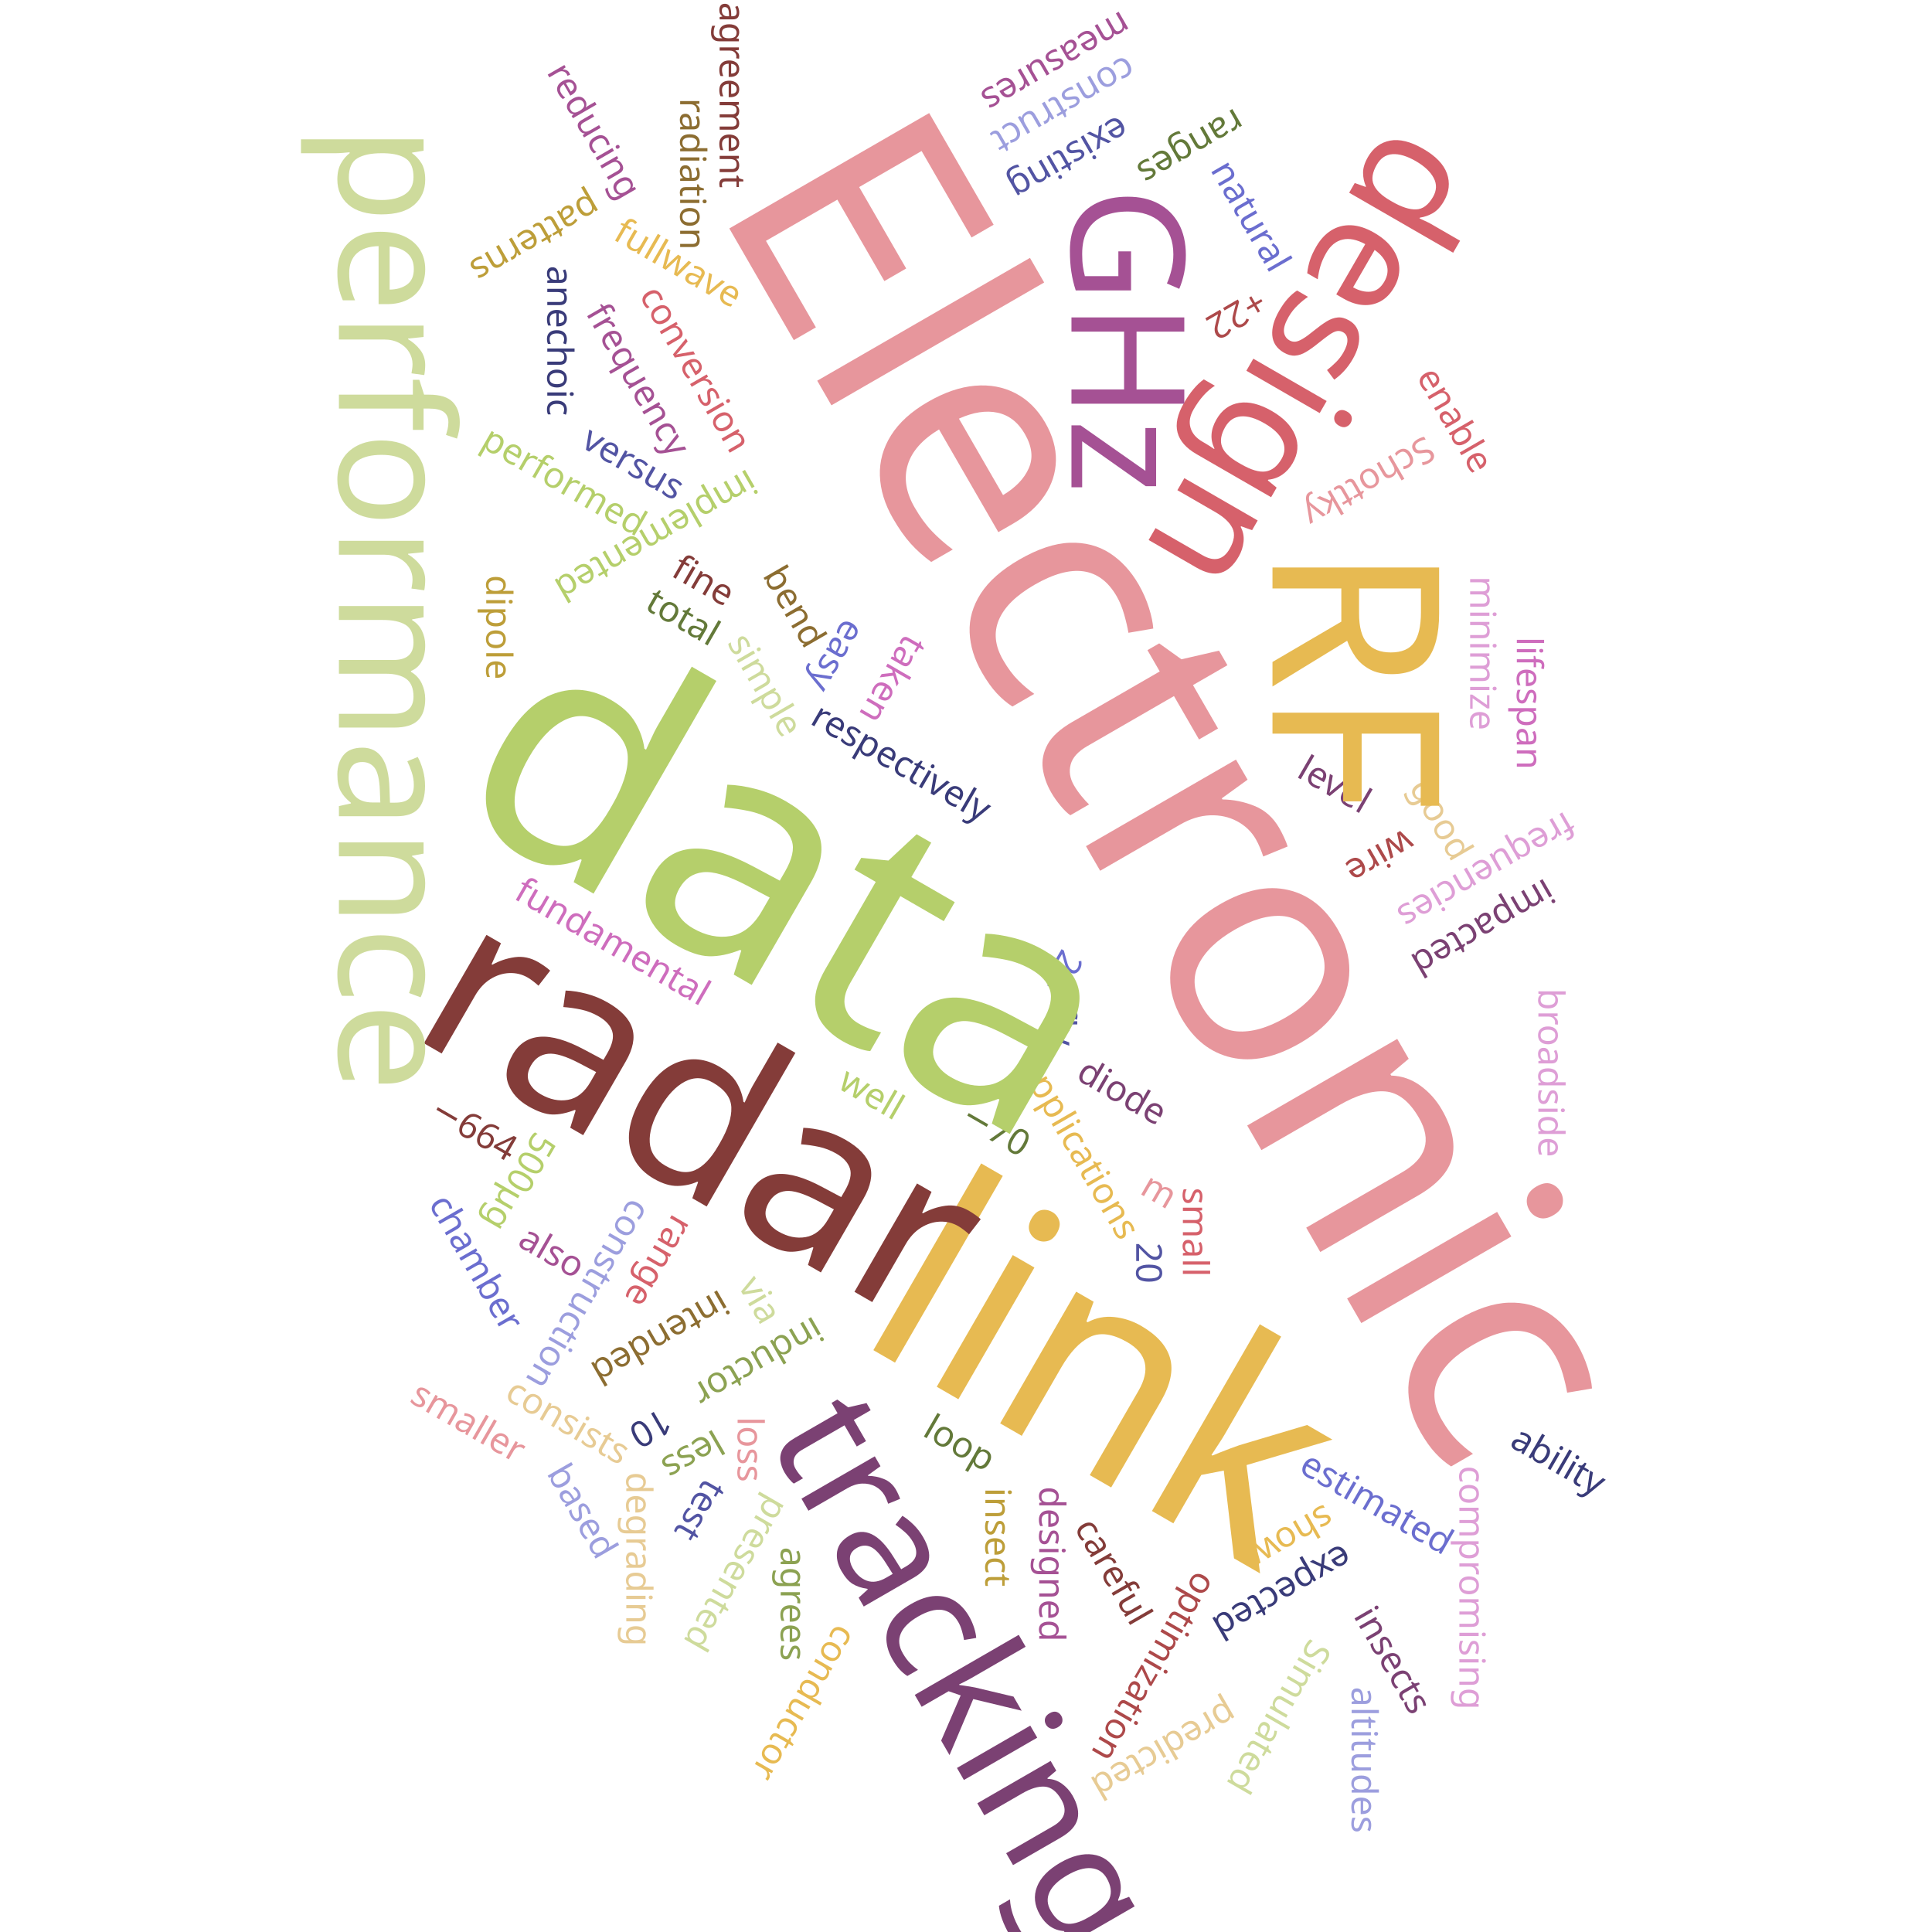
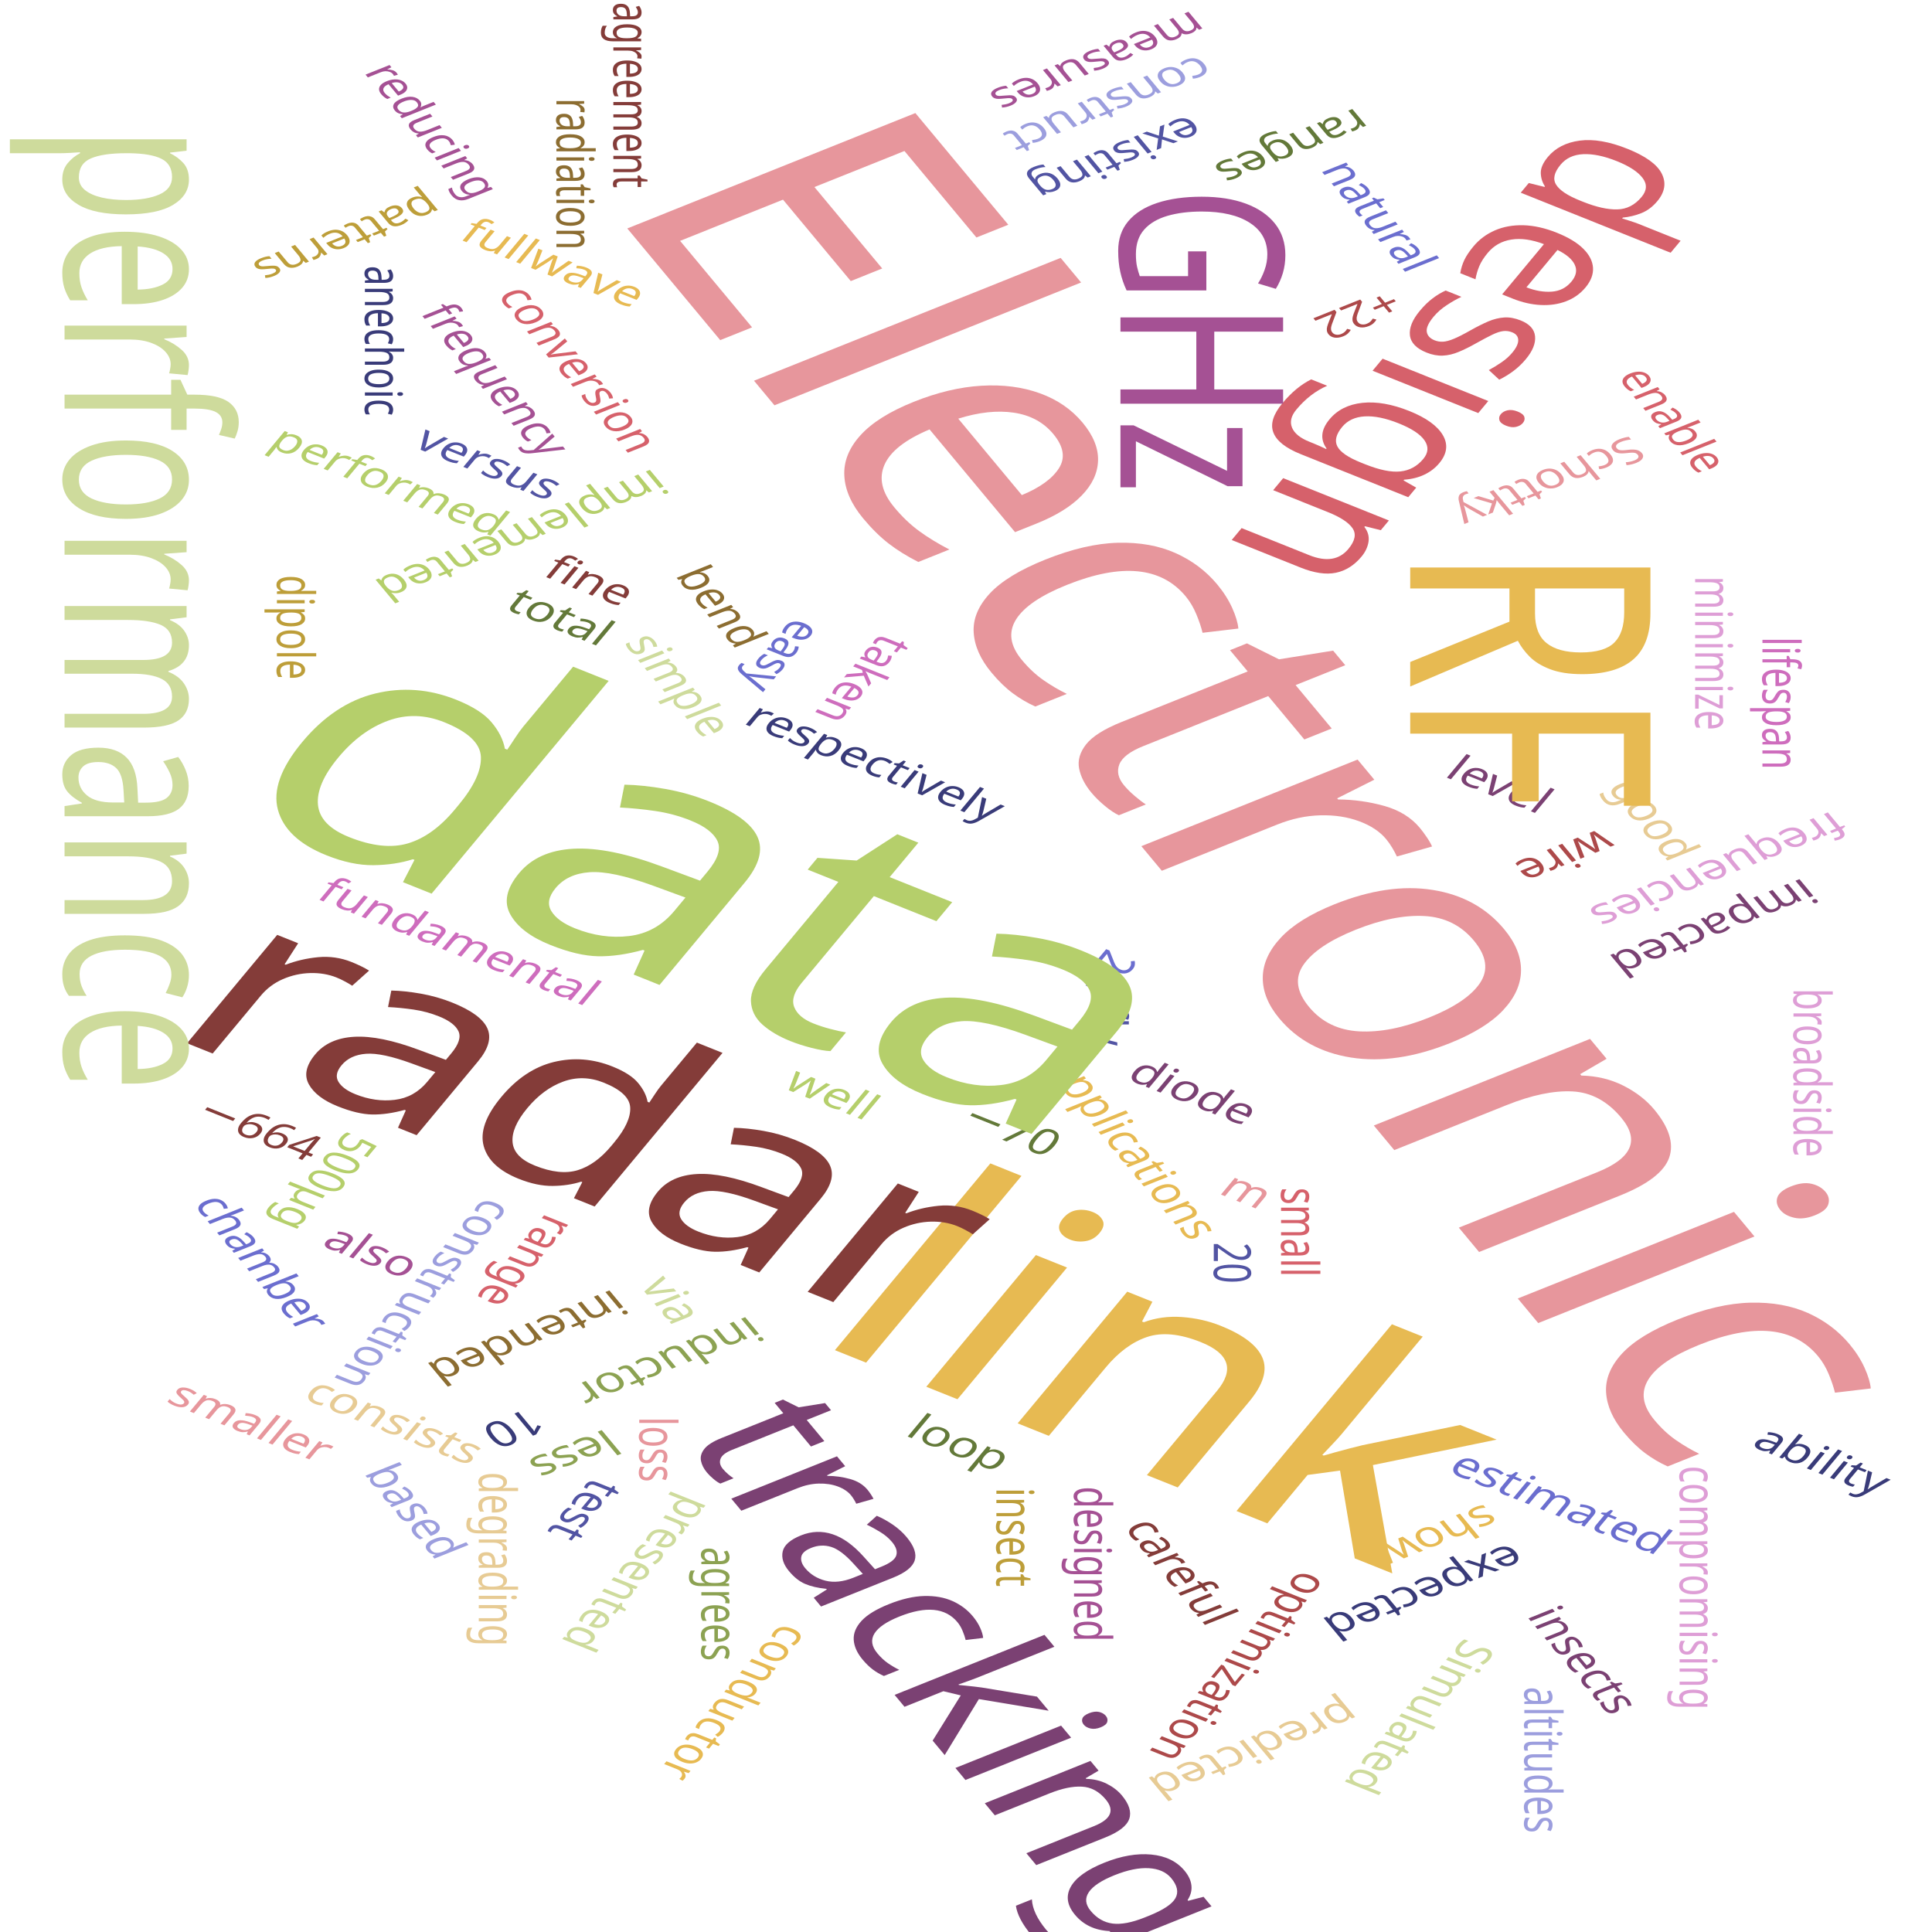
<svg xmlns="http://www.w3.org/2000/svg" version="1.1" width="1000" height="1000" viewBox="0 0 1000 1000" xml:space="preserve">
  <defs>
</defs>
  <rect x="0" y="0" width="100%" height="100%" fill="#ffffff" />
-   <g transform="matrix(0 1.2267 -1.2267 0 499.9887 500.1596)" id="126089">
+   <g transform="matrix(0 1.2267 -1.7682 0 501.2495 500.1596)" id="126089">
    <g style="" vector-effect="non-scaling-stroke">
      <g transform="matrix(0.7576 -1.3122 1.3122 0.7576 120.224 175.7905)" style="">
        <text xml:space="preserve" font-family="Impact" font-size="10" font-style="normal" font-weight="normal" style="stroke: none; stroke-width: 1; stroke-dasharray: none; stroke-linecap: butt; stroke-dashoffset: 0; stroke-linejoin: miter; stroke-miterlimit: 4; is-custom-font: none; font-file-url: none; fill: rgb(165,81,148); fill-rule: nonzero; opacity: 1; white-space: pre;">
          <tspan x="-8.799" y="3.141">also</tspan>
        </text>
      </g>
      <g transform="matrix(0.7576 -1.3122 1.3122 0.7576 170.6511 -51.1926)" style="">
        <text xml:space="preserve" font-family="Impact" font-size="79" font-style="normal" font-weight="normal" style="stroke: none; stroke-width: 1; stroke-dasharray: none; stroke-linecap: butt; stroke-dashoffset: 0; stroke-linejoin: miter; stroke-miterlimit: 4; is-custom-font: none; font-file-url: none; fill: rgb(231,186,82); fill-rule: nonzero; opacity: 1; white-space: pre;">
          <tspan x="-61.179" y="24.817">link</tspan>
        </text>
      </g>
      <g transform="matrix(1.3122 0.7576 -0.7576 1.3122 -265.2213 -150.5265)" style="">
        <text xml:space="preserve" font-family="Impact" font-size="44" font-style="normal" font-weight="normal" style="stroke: none; stroke-width: 1; stroke-dasharray: none; stroke-linecap: butt; stroke-dashoffset: 0; stroke-linejoin: miter; stroke-miterlimit: 4; is-custom-font: none; font-file-url: none; fill: rgb(214,97,107); fill-rule: nonzero; opacity: 1; white-space: pre;">
          <tspan x="-61.972" y="13.822">design</tspan>
        </text>
      </g>
      <g transform="matrix(1.5152 0 0 1.5152 -280.2097 -65.4471)" style="">
        <text xml:space="preserve" font-family="Impact" font-size="44" font-style="normal" font-weight="normal" style="stroke: none; stroke-width: 1; stroke-dasharray: none; stroke-linecap: butt; stroke-dashoffset: 0; stroke-linejoin: miter; stroke-miterlimit: 4; is-custom-font: none; font-file-url: none; fill: rgb(165,81,148); fill-rule: nonzero; opacity: 1; white-space: pre;">
          <tspan x="-32.065" y="13.822">GHz</tspan>
        </text>
      </g>
      <g transform="matrix(0.7576 1.3122 -1.3122 0.7576 193.5962 131.8516)" style="">
        <text xml:space="preserve" font-family="Impact" font-size="10" font-style="normal" font-weight="normal" style="stroke: none; stroke-width: 1; stroke-dasharray: none; stroke-linecap: butt; stroke-dashoffset: 0; stroke-linejoin: miter; stroke-miterlimit: 4; is-custom-font: none; font-file-url: none; fill: rgb(57,59,121); fill-rule: nonzero; opacity: 1; white-space: pre;">
          <tspan x="-4.585" y="3.141">10</tspan>
        </text>
      </g>
      <g transform="matrix(1.5152 0 0 1.5152 124.3344 -76.5823)" style="">
        <text xml:space="preserve" font-family="Impact" font-size="10" font-style="normal" font-weight="normal" style="stroke: none; stroke-width: 1; stroke-dasharray: none; stroke-linecap: butt; stroke-dashoffset: 0; stroke-linejoin: miter; stroke-miterlimit: 4; is-custom-font: none; font-file-url: none; fill: rgb(82,84,163); fill-rule: nonzero; opacity: 1; white-space: pre;">
          <tspan x="-5.19" y="3.141">20</tspan>
        </text>
      </g>
      <g transform="matrix(1.3122 0.7576 -0.7576 1.3122 0.95 -41.0978)" style="">
        <text xml:space="preserve" font-family="Impact" font-size="10" font-style="normal" font-weight="normal" style="stroke: none; stroke-width: 1; stroke-dasharray: none; stroke-linecap: butt; stroke-dashoffset: 0; stroke-linejoin: miter; stroke-miterlimit: 4; is-custom-font: none; font-file-url: none; fill: rgb(107,110,207); fill-rule: nonzero; opacity: 1; white-space: pre;">
          <tspan x="-4.907" y="3.141">24</tspan>
        </text>
      </g>
      <g transform="matrix(1.3122 0.7576 -0.7576 1.3122 134.2843 157.3876)" style="">
        <text xml:space="preserve" font-family="Impact" font-size="10" font-style="normal" font-weight="normal" style="stroke: none; stroke-width: 1; stroke-dasharray: none; stroke-linecap: butt; stroke-dashoffset: 0; stroke-linejoin: miter; stroke-miterlimit: 4; is-custom-font: none; font-file-url: none; fill: rgb(156,158,222); fill-rule: nonzero; opacity: 1; white-space: pre;">
          <tspan x="-26.46" y="3.141">construction</tspan>
        </text>
      </g>
      <g transform="matrix(0.7576 -1.3122 1.3122 0.7576 -147.9578 121.245)" style="">
        <text xml:space="preserve" font-family="Impact" font-size="10" font-style="normal" font-weight="normal" style="stroke: none; stroke-width: 1; stroke-dasharray: none; stroke-linecap: butt; stroke-dashoffset: 0; stroke-linejoin: miter; stroke-miterlimit: 4; is-custom-font: none; font-file-url: none; fill: rgb(99,121,57); fill-rule: nonzero; opacity: 1; white-space: pre;">
          <tspan x="-9.492" y="3.141">total</tspan>
        </text>
      </g>
      <g transform="matrix(0.7576 1.3122 -1.3122 0.7576 205.7176 115.1851)" style="">
        <text xml:space="preserve" font-family="Impact" font-size="10" font-style="normal" font-weight="normal" style="stroke: none; stroke-width: 1; stroke-dasharray: none; stroke-linecap: butt; stroke-dashoffset: 0; stroke-linejoin: miter; stroke-miterlimit: 4; is-custom-font: none; font-file-url: none; fill: rgb(140,162,82); fill-rule: nonzero; opacity: 1; white-space: pre;">
          <tspan x="-8.633" y="3.141">less</tspan>
        </text>
      </g>
      <g transform="matrix(1.3122 0.7576 -0.7576 1.3122 88.8291 187.6903)" style="">
        <text xml:space="preserve" font-family="Impact" font-size="10" font-style="normal" font-weight="normal" style="stroke: none; stroke-width: 1; stroke-dasharray: none; stroke-linecap: butt; stroke-dashoffset: 0; stroke-linejoin: miter; stroke-miterlimit: 4; is-custom-font: none; font-file-url: none; fill: rgb(181,207,107); fill-rule: nonzero; opacity: 1; white-space: pre;">
          <tspan x="-13.271" y="3.141">500μg</tspan>
        </text>
      </g>
      <g transform="matrix(1.3122 0.7576 -0.7576 1.3122 252.4658 95.2663)" style="">
        <text xml:space="preserve" font-family="Impact" font-size="10" font-style="normal" font-weight="normal" style="stroke: none; stroke-width: 1; stroke-dasharray: none; stroke-linecap: butt; stroke-dashoffset: 0; stroke-linejoin: miter; stroke-miterlimit: 4; is-custom-font: none; font-file-url: none; fill: rgb(206,219,156); fill-rule: nonzero; opacity: 1; white-space: pre;">
          <tspan x="-21.143" y="3.141">presented</tspan>
        </text>
      </g>
      <g transform="matrix(0.7576 1.3122 -1.3122 0.7576 154.2027 125.7916)" style="">
        <text xml:space="preserve" font-family="Impact" font-size="10" font-style="normal" font-weight="normal" style="stroke: none; stroke-width: 1; stroke-dasharray: none; stroke-linecap: butt; stroke-dashoffset: 0; stroke-linejoin: miter; stroke-miterlimit: 4; is-custom-font: none; font-file-url: none; fill: rgb(140,109,49); fill-rule: nonzero; opacity: 1; white-space: pre;">
          <tspan x="-18.43" y="3.141">intended</tspan>
        </text>
      </g>
      <g transform="matrix(1.5152 0 0 1.5152 239.4864 -12.9459)" style="">
        <text xml:space="preserve" font-family="Impact" font-size="10" font-style="normal" font-weight="normal" style="stroke: none; stroke-width: 1; stroke-dasharray: none; stroke-linecap: butt; stroke-dashoffset: 0; stroke-linejoin: miter; stroke-miterlimit: 4; is-custom-font: none; font-file-url: none; fill: rgb(189,158,57); fill-rule: nonzero; opacity: 1; white-space: pre;">
          <tspan x="-12.891" y="3.141">insect</tspan>
        </text>
      </g>
      <g transform="matrix(1.3122 -0.7576 0.7576 1.3122 73.4773 -45.644)" style="">
        <text xml:space="preserve" font-family="Impact" font-size="10" font-style="normal" font-weight="normal" style="stroke: none; stroke-width: 1; stroke-dasharray: none; stroke-linecap: butt; stroke-dashoffset: 0; stroke-linejoin: miter; stroke-miterlimit: 4; is-custom-font: none; font-file-url: none; fill: rgb(231,186,82); fill-rule: nonzero; opacity: 1; white-space: pre;">
          <tspan x="-25.859" y="3.141">applications</tspan>
        </text>
      </g>
      <g transform="matrix(0.7576 -1.3122 1.3122 0.7576 191.4363 169.7295)" style="">
        <text xml:space="preserve" font-family="Impact" font-size="10" font-style="normal" font-weight="normal" style="stroke: none; stroke-width: 1; stroke-dasharray: none; stroke-linecap: butt; stroke-dashoffset: 0; stroke-linejoin: miter; stroke-miterlimit: 4; is-custom-font: none; font-file-url: none; fill: rgb(231,203,148); fill-rule: nonzero; opacity: 1; white-space: pre;">
          <tspan x="-17.598" y="3.141">consists</tspan>
        </text>
      </g>
      <g transform="matrix(0.7576 -1.3122 1.3122 0.7576 -163.1094 112.1541)" style="">
        <text xml:space="preserve" font-family="Impact" font-size="10" font-style="normal" font-weight="normal" style="stroke: none; stroke-width: 1; stroke-dasharray: none; stroke-linecap: butt; stroke-dashoffset: 0; stroke-linejoin: miter; stroke-miterlimit: 4; is-custom-font: none; font-file-url: none; fill: rgb(132,60,57); fill-rule: nonzero; opacity: 1; white-space: pre;">
          <tspan x="-7.986" y="3.141">fine</tspan>
        </text>
      </g>
      <g transform="matrix(0.7576 1.3122 -1.3122 0.7576 -47.3127 -175.7239)" style="">
        <text xml:space="preserve" font-family="Impact" font-size="10" font-style="normal" font-weight="normal" style="stroke: none; stroke-width: 1; stroke-dasharray: none; stroke-linecap: butt; stroke-dashoffset: 0; stroke-linejoin: miter; stroke-miterlimit: 4; is-custom-font: none; font-file-url: none; fill: rgb(173,73,74); fill-rule: nonzero; opacity: 1; white-space: pre;">
          <tspan x="-9.062" y="3.141">wire</tspan>
        </text>
      </g>
      <g transform="matrix(1.5152 0 0 1.5152 110.6984 -96.2793)" style="">
        <text xml:space="preserve" font-family="Impact" font-size="10" font-style="normal" font-weight="normal" style="stroke: none; stroke-width: 1; stroke-dasharray: none; stroke-linecap: butt; stroke-dashoffset: 0; stroke-linejoin: miter; stroke-miterlimit: 4; is-custom-font: none; font-file-url: none; fill: rgb(214,97,107); fill-rule: nonzero; opacity: 1; white-space: pre;">
          <tspan x="-11.467" y="3.141">small</tspan>
        </text>
      </g>
      <g transform="matrix(0.7576 1.3122 -1.3122 0.7576 -206.4035 -172.6932)" style="">
        <text xml:space="preserve" font-family="Impact" font-size="10" font-style="normal" font-weight="normal" style="stroke: none; stroke-width: 1; stroke-dasharray: none; stroke-linecap: butt; stroke-dashoffset: 0; stroke-linejoin: miter; stroke-miterlimit: 4; is-custom-font: none; font-file-url: none; fill: rgb(231,150,156); fill-rule: nonzero; opacity: 1; white-space: pre;">
          <tspan x="-17.913" y="3.141">Schottky</tspan>
        </text>
      </g>
      <g transform="matrix(0.7576 -1.3122 1.3122 0.7576 52.0422 -63.6036)" style="">
        <text xml:space="preserve" font-family="Impact" font-size="10" font-style="normal" font-weight="normal" style="stroke: none; stroke-width: 1; stroke-dasharray: none; stroke-linecap: butt; stroke-dashoffset: 0; stroke-linejoin: miter; stroke-miterlimit: 4; is-custom-font: none; font-file-url: none; fill: rgb(123,65,115); fill-rule: nonzero; opacity: 1; white-space: pre;">
          <tspan x="-11.677" y="3.141">diode</tspan>
        </text>
      </g>
      <g transform="matrix(1.5152 0 0 1.5152 248.5775 -35.6732)" style="">
        <text xml:space="preserve" font-family="Impact" font-size="10" font-style="normal" font-weight="normal" style="stroke: none; stroke-width: 1; stroke-dasharray: none; stroke-linecap: butt; stroke-dashoffset: 0; stroke-linejoin: miter; stroke-miterlimit: 4; is-custom-font: none; font-file-url: none; fill: rgb(165,81,148); fill-rule: nonzero; opacity: 1; white-space: pre;">
          <tspan x="-19.238" y="3.141">designed</tspan>
        </text>
      </g>
      <g transform="matrix(0.7576 -1.3122 1.3122 0.7576 -13.1089 154.5776)" style="">
        <text xml:space="preserve" font-family="Impact" font-size="10" font-style="normal" font-weight="normal" style="stroke: none; stroke-width: 1; stroke-dasharray: none; stroke-linecap: butt; stroke-dashoffset: 0; stroke-linejoin: miter; stroke-miterlimit: 4; is-custom-font: none; font-file-url: none; fill: rgb(206,109,189); fill-rule: nonzero; opacity: 1; white-space: pre;">
          <tspan x="-26.228" y="3.141">fundamental</tspan>
        </text>
      </g>
      <g transform="matrix(0.7576 1.3122 -1.3122 0.7576 -42.7669 -222.6929)" style="">
        <text xml:space="preserve" font-family="Impact" font-size="10" font-style="normal" font-weight="normal" style="stroke: none; stroke-width: 1; stroke-dasharray: none; stroke-linecap: butt; stroke-dashoffset: 0; stroke-linejoin: miter; stroke-miterlimit: 4; is-custom-font: none; font-file-url: none; fill: rgb(222,158,214); fill-rule: nonzero; opacity: 1; white-space: pre;">
          <tspan x="-24.917" y="3.141">frequencies</tspan>
        </text>
      </g>
      <g transform="matrix(0.7576 -1.3122 1.3122 0.7576 -87.3514 30.3353)" style="">
        <text xml:space="preserve" font-family="Impact" font-size="10" font-style="normal" font-weight="normal" style="stroke: none; stroke-width: 1; stroke-dasharray: none; stroke-linecap: butt; stroke-dashoffset: 0; stroke-linejoin: miter; stroke-miterlimit: 4; is-custom-font: none; font-file-url: none; fill: rgb(57,59,121); fill-rule: nonzero; opacity: 1; white-space: pre;">
          <tspan x="-25.569" y="3.141">respectively</tspan>
        </text>
      </g>
      <g transform="matrix(0.7576 1.3122 -1.3122 0.7576 -342.7671 -45.4205)" style="">
        <text xml:space="preserve" font-family="Impact" font-size="10" font-style="normal" font-weight="normal" style="stroke: none; stroke-width: 1; stroke-dasharray: none; stroke-linecap: butt; stroke-dashoffset: 0; stroke-linejoin: miter; stroke-miterlimit: 4; is-custom-font: none; font-file-url: none; fill: rgb(82,84,163); fill-rule: nonzero; opacity: 1; white-space: pre;">
          <tspan x="-16.548" y="3.141">existing</tspan>
        </text>
      </g>
      <g transform="matrix(1.3122 0.7576 -0.7576 1.3122 -132.3831 54.3568)" style="">
        <text xml:space="preserve" font-family="Impact" font-size="10" font-style="normal" font-weight="normal" style="stroke: none; stroke-width: 1; stroke-dasharray: none; stroke-linecap: butt; stroke-dashoffset: 0; stroke-linejoin: miter; stroke-miterlimit: 4; is-custom-font: none; font-file-url: none; fill: rgb(107,110,207); fill-rule: nonzero; opacity: 1; white-space: pre;">
          <tspan x="-9.67" y="3.141">easy</tspan>
        </text>
      </g>
      <g transform="matrix(0.7576 1.3122 -1.3122 0.7576 -365.4943 -43.9052)" style="">
        <text xml:space="preserve" font-family="Impact" font-size="10" font-style="normal" font-weight="normal" style="stroke: none; stroke-width: 1; stroke-dasharray: none; stroke-linecap: butt; stroke-dashoffset: 0; stroke-linejoin: miter; stroke-miterlimit: 4; is-custom-font: none; font-file-url: none; fill: rgb(156,158,222); fill-rule: nonzero; opacity: 1; white-space: pre;">
          <tspan x="-19.919" y="3.141">construct</tspan>
        </text>
      </g>
      <g transform="matrix(0.7576 -1.3122 1.3122 0.7576 200.527 4.5783)" style="">
        <text xml:space="preserve" font-family="Impact" font-size="10" font-style="normal" font-weight="normal" style="stroke: none; stroke-width: 1; stroke-dasharray: none; stroke-linecap: butt; stroke-dashoffset: 0; stroke-linejoin: miter; stroke-miterlimit: 4; is-custom-font: none; font-file-url: none; fill: rgb(99,121,57); fill-rule: nonzero; opacity: 1; white-space: pre;">
          <tspan x="-9.077" y="3.141">loop</tspan>
        </text>
      </g>
      <g transform="matrix(0.7576 1.3122 -1.3122 0.7576 164.8087 84.8825)" style="">
        <text xml:space="preserve" font-family="Impact" font-size="10" font-style="normal" font-weight="normal" style="stroke: none; stroke-width: 1; stroke-dasharray: none; stroke-linecap: butt; stroke-dashoffset: 0; stroke-linejoin: miter; stroke-miterlimit: 4; is-custom-font: none; font-file-url: none; fill: rgb(140,162,82); fill-rule: nonzero; opacity: 1; white-space: pre;">
          <tspan x="-17.537" y="3.141">inductor</tspan>
        </text>
      </g>
      <g transform="matrix(0.7576 1.3122 -1.3122 0.7576 -185.1911 125.792)" style="">
        <text xml:space="preserve" font-family="Impact" font-size="10" font-style="normal" font-weight="normal" style="stroke: none; stroke-width: 1; stroke-dasharray: none; stroke-linecap: butt; stroke-dashoffset: 0; stroke-linejoin: miter; stroke-miterlimit: 4; is-custom-font: none; font-file-url: none; fill: rgb(181,207,107); fill-rule: nonzero; opacity: 1; white-space: pre;">
          <tspan x="-27.449" y="3.141">implemented</tspan>
        </text>
      </g>
      <g transform="matrix(1.3122 -0.7576 0.7576 1.3122 -120.4626 86.1744)" style="">
        <text xml:space="preserve" font-family="Impact" font-size="10" font-style="normal" font-weight="normal" style="stroke: none; stroke-width: 1; stroke-dasharray: none; stroke-linecap: butt; stroke-dashoffset: 0; stroke-linejoin: miter; stroke-miterlimit: 4; is-custom-font: none; font-file-url: none; fill: rgb(206,219,156); fill-rule: nonzero; opacity: 1; white-space: pre;">
          <tspan x="-14.099" y="3.141">simple</tspan>
        </text>
      </g>
      <g transform="matrix(1.3122 -0.7576 0.7576 1.3122 -153.7961 74.0533)" style="">
        <text xml:space="preserve" font-family="Impact" font-size="10" font-style="normal" font-weight="normal" style="stroke: none; stroke-width: 1; stroke-dasharray: none; stroke-linecap: butt; stroke-dashoffset: 0; stroke-linejoin: miter; stroke-miterlimit: 4; is-custom-font: none; font-file-url: none; fill: rgb(140,109,49); fill-rule: nonzero; opacity: 1; white-space: pre;">
          <tspan x="-10.366" y="3.141">bend</tspan>
        </text>
      </g>
      <g transform="matrix(1.5152 0 0 1.5152 -145.3621 197.6601)" style="">
        <text xml:space="preserve" font-family="Impact" font-size="10" font-style="normal" font-weight="normal" style="stroke: none; stroke-width: 1; stroke-dasharray: none; stroke-linecap: butt; stroke-dashoffset: 0; stroke-linejoin: miter; stroke-miterlimit: 4; is-custom-font: none; font-file-url: none; fill: rgb(189,158,57); fill-rule: nonzero; opacity: 1; white-space: pre;">
          <tspan x="-13.044" y="3.141">dipole</tspan>
        </text>
      </g>
      <g transform="matrix(1.3122 0.7576 -0.7576 1.3122 307.0113 66.4783)" style="">
        <text xml:space="preserve" font-family="Impact" font-size="10" font-style="normal" font-weight="normal" style="stroke: none; stroke-width: 1; stroke-dasharray: none; stroke-linecap: butt; stroke-dashoffset: 0; stroke-linejoin: miter; stroke-miterlimit: 4; is-custom-font: none; font-file-url: none; fill: rgb(231,186,82); fill-rule: nonzero; opacity: 1; white-space: pre;">
          <tspan x="-21.196" y="3.141">conductor</tspan>
        </text>
      </g>
      <g transform="matrix(1.5152 0 0 1.5152 245.5474 138.5692)" style="">
        <text xml:space="preserve" font-family="Impact" font-size="10" font-style="normal" font-weight="normal" style="stroke: none; stroke-width: 1; stroke-dasharray: none; stroke-linecap: butt; stroke-dashoffset: 0; stroke-linejoin: miter; stroke-miterlimit: 4; is-custom-font: none; font-file-url: none; fill: rgb(231,203,148); fill-rule: nonzero; opacity: 1; white-space: pre;">
          <tspan x="-21.23" y="3.141">degrading</tspan>
        </text>
      </g>
      <g transform="matrix(1.3122 -0.7576 0.7576 1.3122 253.7798 -60.7953)" style="">
        <text xml:space="preserve" font-family="Impact" font-size="10" font-style="normal" font-weight="normal" style="stroke: none; stroke-width: 1; stroke-dasharray: none; stroke-linecap: butt; stroke-dashoffset: 0; stroke-linejoin: miter; stroke-miterlimit: 4; is-custom-font: none; font-file-url: none; fill: rgb(132,60,57); fill-rule: nonzero; opacity: 1; white-space: pre;">
          <tspan x="-14.766" y="3.141">careful</tspan>
        </text>
      </g>
      <g transform="matrix(1.3122 0.7576 -0.7576 1.3122 290.3448 -82.0064)" style="">
        <text xml:space="preserve" font-family="Impact" font-size="10" font-style="normal" font-weight="normal" style="stroke: none; stroke-width: 1; stroke-dasharray: none; stroke-linecap: butt; stroke-dashoffset: 0; stroke-linejoin: miter; stroke-miterlimit: 4; is-custom-font: none; font-file-url: none; fill: rgb(173,73,74); fill-rule: nonzero; opacity: 1; white-space: pre;">
          <tspan x="-25.608" y="3.141">optimization</tspan>
        </text>
      </g>
      <g transform="matrix(1.3122 -0.7576 0.7576 1.3122 -255.3107 116.4773)" style="">
        <text xml:space="preserve" font-family="Impact" font-size="10" font-style="normal" font-weight="normal" style="stroke: none; stroke-width: 1; stroke-dasharray: none; stroke-linecap: butt; stroke-dashoffset: 0; stroke-linejoin: miter; stroke-miterlimit: 4; is-custom-font: none; font-file-url: none; fill: rgb(214,97,107); fill-rule: nonzero; opacity: 1; white-space: pre;">
          <tspan x="-23.069" y="3.141">conversion</tspan>
        </text>
      </g>
      <g transform="matrix(1.5152 0 0 1.5152 203.1225 91.5995)" style="">
        <text xml:space="preserve" font-family="Impact" font-size="10" font-style="normal" font-weight="normal" style="stroke: none; stroke-width: 1; stroke-dasharray: none; stroke-linecap: butt; stroke-dashoffset: 0; stroke-linejoin: miter; stroke-miterlimit: 4; is-custom-font: none; font-file-url: none; fill: rgb(231,150,156); fill-rule: nonzero; opacity: 1; white-space: pre;">
          <tspan x="-8.633" y="3.141">loss</tspan>
        </text>
      </g>
      <g transform="matrix(0.7576 1.3122 -1.3122 0.7576 -18.5246 -221.178)" style="">
        <text xml:space="preserve" font-family="Impact" font-size="10" font-style="normal" font-weight="normal" style="stroke: none; stroke-width: 1; stroke-dasharray: none; stroke-linecap: butt; stroke-dashoffset: 0; stroke-linejoin: miter; stroke-miterlimit: 4; is-custom-font: none; font-file-url: none; fill: rgb(123,65,115); fill-rule: nonzero; opacity: 1; white-space: pre;">
          <tspan x="-19.49" y="3.141">impacted</tspan>
        </text>
      </g>
      <g transform="matrix(0.7576 1.3122 -1.3122 0.7576 -383.676 -40.8749)" style="">
        <text xml:space="preserve" font-family="Impact" font-size="10" font-style="normal" font-weight="normal" style="stroke: none; stroke-width: 1; stroke-dasharray: none; stroke-linecap: butt; stroke-dashoffset: 0; stroke-linejoin: miter; stroke-miterlimit: 4; is-custom-font: none; font-file-url: none; fill: rgb(165,81,148); fill-rule: nonzero; opacity: 1; white-space: pre;">
          <tspan x="-20.596" y="3.141">measures</tspan>
        </text>
      </g>
      <g transform="matrix(1.3122 0.7576 -0.7576 1.3122 -123.2921 30.1144)" style="">
        <text xml:space="preserve" font-family="Impact" font-size="10" font-style="normal" font-weight="normal" style="stroke: none; stroke-width: 1; stroke-dasharray: none; stroke-linecap: butt; stroke-dashoffset: 0; stroke-linejoin: miter; stroke-miterlimit: 4; is-custom-font: none; font-file-url: none; fill: rgb(206,109,189); fill-rule: nonzero; opacity: 1; white-space: pre;">
          <tspan x="-11.604" y="3.141">taken</tspan>
        </text>
      </g>
      <g transform="matrix(1.5152 0 0 1.5152 -136.2709 -217.4914)" style="">
        <text xml:space="preserve" font-family="Impact" font-size="10" font-style="normal" font-weight="normal" style="stroke: none; stroke-width: 1; stroke-dasharray: none; stroke-linecap: butt; stroke-dashoffset: 0; stroke-linejoin: miter; stroke-miterlimit: 4; is-custom-font: none; font-file-url: none; fill: rgb(222,158,214); fill-rule: nonzero; opacity: 1; white-space: pre;">
          <tspan x="-18.745" y="3.141">minimize</tspan>
        </text>
      </g>
      <g transform="matrix(0.7576 1.3122 -1.3122 0.7576 261.7785 -136.3296)" style="">
        <text xml:space="preserve" font-family="Impact" font-size="10" font-style="normal" font-weight="normal" style="stroke: none; stroke-width: 1; stroke-dasharray: none; stroke-linecap: butt; stroke-dashoffset: 0; stroke-linejoin: miter; stroke-miterlimit: 4; is-custom-font: none; font-file-url: none; fill: rgb(57,59,121); fill-rule: nonzero; opacity: 1; white-space: pre;">
          <tspan x="-19.026" y="3.141">expected</tspan>
        </text>
      </g>
      <g transform="matrix(0.7576 -1.3122 1.3122 0.7576 -213.1092 142.4569)" style="">
        <text xml:space="preserve" font-family="Impact" font-size="10" font-style="normal" font-weight="normal" style="stroke: none; stroke-width: 1; stroke-dasharray: none; stroke-linecap: butt; stroke-dashoffset: 0; stroke-linejoin: miter; stroke-miterlimit: 4; is-custom-font: none; font-file-url: none; fill: rgb(82,84,163); fill-rule: nonzero; opacity: 1; white-space: pre;">
          <tspan x="-13.85" y="3.141">versus</tspan>
        </text>
      </g>
      <g transform="matrix(0.7576 -1.3122 1.3122 0.7576 224.7697 -169.6646)" style="">
        <text xml:space="preserve" font-family="Impact" font-size="10" font-style="normal" font-weight="normal" style="stroke: none; stroke-width: 1; stroke-dasharray: none; stroke-linecap: butt; stroke-dashoffset: 0; stroke-linejoin: miter; stroke-miterlimit: 4; is-custom-font: none; font-file-url: none; fill: rgb(107,110,207); fill-rule: nonzero; opacity: 1; white-space: pre;">
          <tspan x="-20.855" y="3.141">estimated</tspan>
        </text>
      </g>
      <g transform="matrix(1.3122 -0.7576 0.7576 1.3122 228.0222 163.4472)" style="">
        <text xml:space="preserve" font-family="Impact" font-size="10" font-style="normal" font-weight="normal" style="stroke: none; stroke-width: 1; stroke-dasharray: none; stroke-linecap: butt; stroke-dashoffset: 0; stroke-linejoin: miter; stroke-miterlimit: 4; is-custom-font: none; font-file-url: none; fill: rgb(156,158,222); fill-rule: nonzero; opacity: 1; white-space: pre;">
          <tspan x="-12.624" y="3.141">based</tspan>
        </text>
      </g>
      <g transform="matrix(0.7576 -1.3122 1.3122 0.7576 -207.0485 174.2748)" style="">
        <text xml:space="preserve" font-family="Impact" font-size="10" font-style="normal" font-weight="normal" style="stroke: none; stroke-width: 1; stroke-dasharray: none; stroke-linecap: butt; stroke-dashoffset: 0; stroke-linejoin: miter; stroke-miterlimit: 4; is-custom-font: none; font-file-url: none; fill: rgb(181,207,107); fill-rule: nonzero; opacity: 1; white-space: pre;">
          <tspan x="-21.831" y="3.141">performed</tspan>
        </text>
      </g>
      <g transform="matrix(1.3122 -0.7576 0.7576 1.3122 140.1431 87.6898)" style="">
        <text xml:space="preserve" font-family="Impact" font-size="10" font-style="normal" font-weight="normal" style="stroke: none; stroke-width: 1; stroke-dasharray: none; stroke-linecap: butt; stroke-dashoffset: 0; stroke-linejoin: miter; stroke-miterlimit: 4; is-custom-font: none; font-file-url: none; fill: rgb(206,219,156); fill-rule: nonzero; opacity: 1; white-space: pre;">
          <tspan x="-6.074" y="3.141">via</tspan>
        </text>
      </g>
      <g transform="matrix(0.7576 -1.3122 1.3122 0.7576 -297.9576 124.275)" style="">
        <text xml:space="preserve" font-family="Impact" font-size="10" font-style="normal" font-weight="normal" style="stroke: none; stroke-width: 1; stroke-dasharray: none; stroke-linecap: butt; stroke-dashoffset: 0; stroke-linejoin: miter; stroke-miterlimit: 4; is-custom-font: none; font-file-url: none; fill: rgb(231,186,82); fill-rule: nonzero; opacity: 1; white-space: pre;">
          <tspan x="-17.405" y="3.141">fullwave</tspan>
        </text>
      </g>
      <g transform="matrix(0.7576 1.3122 -1.3122 0.7576 328.4452 -86.3295)" style="">
        <text xml:space="preserve" font-family="Impact" font-size="10" font-style="normal" font-weight="normal" style="stroke: none; stroke-width: 1; stroke-dasharray: none; stroke-linecap: butt; stroke-dashoffset: 0; stroke-linejoin: miter; stroke-miterlimit: 4; is-custom-font: none; font-file-url: none; fill: rgb(231,203,148); fill-rule: nonzero; opacity: 1; white-space: pre;">
          <tspan x="-20.059" y="3.141">predicted</tspan>
        </text>
      </g>
      <g transform="matrix(0.7576 -1.3122 1.3122 0.7576 67.1937 210.6389)" style="">
        <text xml:space="preserve" font-family="Impact" font-size="10" font-style="normal" font-weight="normal" style="stroke: none; stroke-width: 1; stroke-dasharray: none; stroke-linecap: butt; stroke-dashoffset: 0; stroke-linejoin: miter; stroke-miterlimit: 4; is-custom-font: none; font-file-url: none; fill: rgb(132,60,57); fill-rule: nonzero; opacity: 1; white-space: pre;">
          <tspan x="-10.579" y="3.141">−664</tspan>
        </text>
      </g>
      <g transform="matrix(0.7576 1.3122 -1.3122 0.7576 -276.1007 -115.1179)" style="">
        <text xml:space="preserve" font-family="Impact" font-size="10" font-style="normal" font-weight="normal" style="stroke: none; stroke-width: 1; stroke-dasharray: none; stroke-linecap: butt; stroke-dashoffset: 0; stroke-linejoin: miter; stroke-miterlimit: 4; is-custom-font: none; font-file-url: none; fill: rgb(173,73,74); fill-rule: nonzero; opacity: 1; white-space: pre;">
          <tspan x="-7.686" y="3.141">+22</tspan>
        </text>
      </g>
      <g transform="matrix(1.3122 0.7576 -0.7576 1.3122 122.1624 128.5994)" style="">
        <text xml:space="preserve" font-family="Impact" font-size="10" font-style="normal" font-weight="normal" style="stroke: none; stroke-width: 1; stroke-dasharray: none; stroke-linecap: butt; stroke-dashoffset: 0; stroke-linejoin: miter; stroke-miterlimit: 4; is-custom-font: none; font-file-url: none; fill: rgb(214,97,107); fill-rule: nonzero; opacity: 1; white-space: pre;">
          <tspan x="-12.073" y="3.141">range</tspan>
        </text>
      </g>
      <g transform="matrix(0.7576 -1.3122 1.3122 0.7576 94.4663 -80.27)" style="">
        <text xml:space="preserve" font-family="Impact" font-size="10" font-style="normal" font-weight="normal" style="stroke: none; stroke-width: 1; stroke-dasharray: none; stroke-linecap: butt; stroke-dashoffset: 0; stroke-linejoin: miter; stroke-miterlimit: 4; is-custom-font: none; font-file-url: none; fill: rgb(231,150,156); fill-rule: nonzero; opacity: 1; white-space: pre;">
          <tspan x="-3.855" y="3.141">m</tspan>
        </text>
      </g>
      <g transform="matrix(0.7576 -1.3122 1.3122 0.7576 -76.7457 -154.5126)" style="">
        <text xml:space="preserve" font-family="Impact" font-size="10" font-style="normal" font-weight="normal" style="stroke: none; stroke-width: 1; stroke-dasharray: none; stroke-linecap: butt; stroke-dashoffset: 0; stroke-linejoin: miter; stroke-miterlimit: 4; is-custom-font: none; font-file-url: none; fill: rgb(123,65,115); fill-rule: nonzero; opacity: 1; white-space: pre;">
          <tspan x="-10.037" y="3.141">level</tspan>
        </text>
      </g>
      <g transform="matrix(1.3122 -0.7576 0.7576 1.3122 -250.7653 140.7197)" style="">
        <text xml:space="preserve" font-family="Impact" font-size="10" font-style="normal" font-weight="normal" style="stroke: none; stroke-width: 1; stroke-dasharray: none; stroke-linecap: butt; stroke-dashoffset: 0; stroke-linejoin: miter; stroke-miterlimit: 4; is-custom-font: none; font-file-url: none; fill: rgb(165,81,148); fill-rule: nonzero; opacity: 1; white-space: pre;">
          <tspan x="-20.879" y="3.141">frequency</tspan>
        </text>
      </g>
      <g transform="matrix(1.5152 0 0 1.5152 41.0019 -246.2793)" style="">
        <text xml:space="preserve" font-family="Impact" font-size="10" font-style="normal" font-weight="normal" style="stroke: none; stroke-width: 1; stroke-dasharray: none; stroke-linecap: butt; stroke-dashoffset: 0; stroke-linejoin: miter; stroke-miterlimit: 4; is-custom-font: none; font-file-url: none; fill: rgb(222,158,214); fill-rule: nonzero; opacity: 1; white-space: pre;">
          <tspan x="-20.938" y="3.141">broadside</tspan>
        </text>
      </g>
      <g transform="matrix(1.5152 0 0 1.5152 -266.5739 171.9026)" style="">
        <text xml:space="preserve" font-family="Impact" font-size="10" font-style="normal" font-weight="normal" style="stroke: none; stroke-width: 1; stroke-dasharray: none; stroke-linecap: butt; stroke-dashoffset: 0; stroke-linejoin: miter; stroke-miterlimit: 4; is-custom-font: none; font-file-url: none; fill: rgb(57,59,121); fill-rule: nonzero; opacity: 1; white-space: pre;">
          <tspan x="-19.182" y="3.141">anechoic</tspan>
        </text>
      </g>
      <g transform="matrix(1.3122 0.7576 -0.7576 1.3122 228.2228 111.9326)" style="">
        <text xml:space="preserve" font-family="Impact" font-size="10" font-style="normal" font-weight="normal" style="stroke: none; stroke-width: 1; stroke-dasharray: none; stroke-linecap: butt; stroke-dashoffset: 0; stroke-linejoin: miter; stroke-miterlimit: 4; is-custom-font: none; font-file-url: none; fill: rgb(82,84,163); fill-rule: nonzero; opacity: 1; white-space: pre;">
          <tspan x="-7.957" y="3.141">test</tspan>
        </text>
      </g>
      <g transform="matrix(1.3122 -0.7576 0.7576 1.3122 121.9618 208.9016)" style="">
        <text xml:space="preserve" font-family="Impact" font-size="10" font-style="normal" font-weight="normal" style="stroke: none; stroke-width: 1; stroke-dasharray: none; stroke-linecap: butt; stroke-dashoffset: 0; stroke-linejoin: miter; stroke-miterlimit: 4; is-custom-font: none; font-file-url: none; fill: rgb(107,110,207); fill-rule: nonzero; opacity: 1; white-space: pre;">
          <tspan x="-18.411" y="3.141">chamber</tspan>
        </text>
      </g>
      <g transform="matrix(0.7576 -1.3122 1.3122 0.7576 67.1937 -9.058)" style="">
        <text xml:space="preserve" font-family="Impact" font-size="10" font-style="normal" font-weight="normal" style="stroke: none; stroke-width: 1; stroke-dasharray: none; stroke-linecap: butt; stroke-dashoffset: 0; stroke-linejoin: miter; stroke-miterlimit: 4; is-custom-font: none; font-file-url: none; fill: rgb(99,121,57); fill-rule: nonzero; opacity: 1; white-space: pre;">
          <tspan x="-7.305" y="3.141">−70</tspan>
        </text>
      </g>
      <g transform="matrix(1.5152 0 0 1.5152 266.7592 73.4177)" style="">
        <text xml:space="preserve" font-family="Impact" font-size="10" font-style="normal" font-weight="normal" style="stroke: none; stroke-width: 1; stroke-dasharray: none; stroke-linecap: butt; stroke-dashoffset: 0; stroke-linejoin: miter; stroke-miterlimit: 4; is-custom-font: none; font-file-url: none; fill: rgb(140,162,82); fill-rule: nonzero; opacity: 1; white-space: pre;">
          <tspan x="-14.368" y="3.141">agrees</tspan>
        </text>
      </g>
      <g transform="matrix(0.7576 -1.3122 1.3122 0.7576 53.5574 40.9419)" style="">
        <text xml:space="preserve" font-family="Impact" font-size="10" font-style="normal" font-weight="normal" style="stroke: none; stroke-width: 1; stroke-dasharray: none; stroke-linecap: butt; stroke-dashoffset: 0; stroke-linejoin: miter; stroke-miterlimit: 4; is-custom-font: none; font-file-url: none; fill: rgb(181,207,107); fill-rule: nonzero; opacity: 1; white-space: pre;">
          <tspan x="-8.643" y="3.141">well</tspan>
        </text>
      </g>
      <g transform="matrix(1.3122 0.7576 -0.7576 1.3122 313.0719 -133.5217)" style="">
        <text xml:space="preserve" font-family="Impact" font-size="10" font-style="normal" font-weight="normal" style="stroke: none; stroke-width: 1; stroke-dasharray: none; stroke-linecap: butt; stroke-dashoffset: 0; stroke-linejoin: miter; stroke-miterlimit: 4; is-custom-font: none; font-file-url: none; fill: rgb(206,219,156); fill-rule: nonzero; opacity: 1; white-space: pre;">
          <tspan x="-20.989" y="3.141">Simulated</tspan>
        </text>
      </g>
      <g transform="matrix(1.5152 0 0 1.5152 -337.786 115.842)" style="">
        <text xml:space="preserve" font-family="Impact" font-size="10" font-style="normal" font-weight="normal" style="stroke: none; stroke-width: 1; stroke-dasharray: none; stroke-linecap: butt; stroke-dashoffset: 0; stroke-linejoin: miter; stroke-miterlimit: 4; is-custom-font: none; font-file-url: none; fill: rgb(140,109,49); fill-rule: nonzero; opacity: 1; white-space: pre;">
          <tspan x="-18.86" y="3.141">radiation</tspan>
        </text>
      </g>
      <g transform="matrix(0.7576 1.3122 -1.3122 0.7576 -309.4337 178.8219)" style="">
        <text xml:space="preserve" font-family="Impact" font-size="10" font-style="normal" font-weight="normal" style="stroke: none; stroke-width: 1; stroke-dasharray: none; stroke-linecap: butt; stroke-dashoffset: 0; stroke-linejoin: miter; stroke-miterlimit: 4; is-custom-font: none; font-file-url: none; fill: rgb(189,158,57); fill-rule: nonzero; opacity: 1; white-space: pre;">
          <tspan x="-17.476" y="3.141">patterns</tspan>
        </text>
      </g>
      <g transform="matrix(0.7576 1.3122 -1.3122 0.7576 239.051 -139.3601)" style="">
        <text xml:space="preserve" font-family="Impact" font-size="10" font-style="normal" font-weight="normal" style="stroke: none; stroke-width: 1; stroke-dasharray: none; stroke-linecap: butt; stroke-dashoffset: 0; stroke-linejoin: miter; stroke-miterlimit: 4; is-custom-font: none; font-file-url: none; fill: rgb(231,186,82); fill-rule: nonzero; opacity: 1; white-space: pre;">
          <tspan x="-10.877" y="3.141">show</tspan>
        </text>
      </g>
      <g transform="matrix(1.3122 -0.7576 0.7576 1.3122 -64.4021 -198.6739)" style="">
        <text xml:space="preserve" font-family="Impact" font-size="10" font-style="normal" font-weight="normal" style="stroke: none; stroke-width: 1; stroke-dasharray: none; stroke-linecap: butt; stroke-dashoffset: 0; stroke-linejoin: miter; stroke-miterlimit: 4; is-custom-font: none; font-file-url: none; fill: rgb(231,203,148); fill-rule: nonzero; opacity: 1; white-space: pre;">
          <tspan x="-10.303" y="3.141">good</tspan>
        </text>
      </g>
      <g transform="matrix(1.5152 0 0 1.5152 -372.6344 99.1753)" style="">
        <text xml:space="preserve" font-family="Impact" font-size="10" font-style="normal" font-weight="normal" style="stroke: none; stroke-width: 1; stroke-dasharray: none; stroke-linecap: butt; stroke-dashoffset: 0; stroke-linejoin: miter; stroke-miterlimit: 4; is-custom-font: none; font-file-url: none; fill: rgb(132,60,57); fill-rule: nonzero; opacity: 1; white-space: pre;">
          <tspan x="-22.564" y="3.141">agreement</tspan>
        </text>
      </g>
      <g transform="matrix(1.3122 -0.7576 0.7576 1.3122 -232.5838 -204.7347)" style="">
        <text xml:space="preserve" font-family="Impact" font-size="10" font-style="normal" font-weight="normal" style="stroke: none; stroke-width: 1; stroke-dasharray: none; stroke-linecap: butt; stroke-dashoffset: 0; stroke-linejoin: miter; stroke-miterlimit: 4; is-custom-font: none; font-file-url: none; fill: rgb(214,97,107); fill-rule: nonzero; opacity: 1; white-space: pre;">
          <tspan x="-14.214" y="3.141">enable</tspan>
        </text>
      </g>
      <g transform="matrix(0.7576 -1.3122 1.3122 0.7576 191.4363 212.1538)" style="">
        <text xml:space="preserve" font-family="Impact" font-size="10" font-style="normal" font-weight="normal" style="stroke: none; stroke-width: 1; stroke-dasharray: none; stroke-linecap: butt; stroke-dashoffset: 0; stroke-linejoin: miter; stroke-miterlimit: 4; is-custom-font: none; font-file-url: none; fill: rgb(231,150,156); fill-rule: nonzero; opacity: 1; white-space: pre;">
          <tspan x="-15.813" y="3.141">smaller</tspan>
        </text>
      </g>
      <g transform="matrix(1.3122 -0.7576 0.7576 1.3122 291.6586 -178.9771)" style="">
        <text xml:space="preserve" font-family="Impact" font-size="10" font-style="normal" font-weight="normal" style="stroke: none; stroke-width: 1; stroke-dasharray: none; stroke-linecap: butt; stroke-dashoffset: 0; stroke-linejoin: miter; stroke-miterlimit: 4; is-custom-font: none; font-file-url: none; fill: rgb(123,65,115); fill-rule: nonzero; opacity: 1; white-space: pre;">
          <tspan x="-15.244" y="3.141">insects</tspan>
        </text>
      </g>
      <g transform="matrix(1.3122 -0.7576 0.7576 1.3122 -355.3109 158.9016)" style="">
        <text xml:space="preserve" font-family="Impact" font-size="10" font-style="normal" font-weight="normal" style="stroke: none; stroke-width: 1; stroke-dasharray: none; stroke-linecap: butt; stroke-dashoffset: 0; stroke-linejoin: miter; stroke-miterlimit: 4; is-custom-font: none; font-file-url: none; fill: rgb(165,81,148); fill-rule: nonzero; opacity: 1; white-space: pre;">
          <tspan x="-18.606" y="3.141">reducing</tspan>
        </text>
      </g>
      <g transform="matrix(1.5152 0 0 1.5152 -113.5438 -237.1883)" style="">
        <text xml:space="preserve" font-family="Impact" font-size="10" font-style="normal" font-weight="normal" style="stroke: none; stroke-width: 1; stroke-dasharray: none; stroke-linecap: butt; stroke-dashoffset: 0; stroke-linejoin: miter; stroke-miterlimit: 4; is-custom-font: none; font-file-url: none; fill: rgb(206,109,189); fill-rule: nonzero; opacity: 1; white-space: pre;">
          <tspan x="-16.824" y="3.141">lifespan</tspan>
        </text>
      </g>
      <g transform="matrix(1.5152 0 0 1.5152 256.1538 -212.9459)" style="">
        <text xml:space="preserve" font-family="Impact" font-size="10" font-style="normal" font-weight="normal" style="stroke: none; stroke-width: 1; stroke-dasharray: none; stroke-linecap: butt; stroke-dashoffset: 0; stroke-linejoin: miter; stroke-miterlimit: 4; is-custom-font: none; font-file-url: none; fill: rgb(222,158,214); fill-rule: nonzero; opacity: 1; white-space: pre;">
          <tspan x="-29.98" y="3.141">compromising</tspan>
        </text>
      </g>
      <g transform="matrix(0.7576 -1.3122 1.3122 0.7576 208.1028 -248.4522)" style="">
        <text xml:space="preserve" font-family="Impact" font-size="10" font-style="normal" font-weight="normal" style="stroke: none; stroke-width: 1; stroke-dasharray: none; stroke-linecap: butt; stroke-dashoffset: 0; stroke-linejoin: miter; stroke-miterlimit: 4; is-custom-font: none; font-file-url: none; fill: rgb(57,59,121); fill-rule: nonzero; opacity: 1; white-space: pre;">
          <tspan x="-13.091" y="3.141">ability</tspan>
        </text>
      </g>
      <g transform="matrix(1.5152 0 0 1.5152 24.3345 -40.2186)" style="">
        <text xml:space="preserve" font-family="Impact" font-size="10" font-style="normal" font-weight="normal" style="stroke: none; stroke-width: 1; stroke-dasharray: none; stroke-linecap: butt; stroke-dashoffset: 0; stroke-linejoin: miter; stroke-miterlimit: 4; is-custom-font: none; font-file-url: none; fill: rgb(82,84,163); fill-rule: nonzero; opacity: 1; white-space: pre;">
          <tspan x="-5.056" y="3.141">fly</tspan>
        </text>
      </g>
      <g transform="matrix(1.3122 -0.7576 0.7576 1.3122 -318.9474 -118.371)" style="">
        <text xml:space="preserve" font-family="Impact" font-size="10" font-style="normal" font-weight="normal" style="stroke: none; stroke-width: 1; stroke-dasharray: none; stroke-linecap: butt; stroke-dashoffset: 0; stroke-linejoin: miter; stroke-miterlimit: 4; is-custom-font: none; font-file-url: none; fill: rgb(107,110,207); fill-rule: nonzero; opacity: 1; white-space: pre;">
          <tspan x="-14.949" y="3.141">natural</tspan>
        </text>
      </g>
      <g transform="matrix(1.5152 0 0 1.5152 331.9109 -167.4914)" style="">
        <text xml:space="preserve" font-family="Impact" font-size="10" font-style="normal" font-weight="normal" style="stroke: none; stroke-width: 1; stroke-dasharray: none; stroke-linecap: butt; stroke-dashoffset: 0; stroke-linejoin: miter; stroke-miterlimit: 4; is-custom-font: none; font-file-url: none; fill: rgb(156,158,222); fill-rule: nonzero; opacity: 1; white-space: pre;">
          <tspan x="-18.425" y="3.141">altitudes</tspan>
        </text>
      </g>
      <g transform="matrix(0.7576 1.3122 -1.3122 0.7576 -347.3126 -96.9358)" style="">
        <text xml:space="preserve" font-family="Impact" font-size="10" font-style="normal" font-weight="normal" style="stroke: none; stroke-width: 1; stroke-dasharray: none; stroke-linecap: butt; stroke-dashoffset: 0; stroke-linejoin: miter; stroke-miterlimit: 4; is-custom-font: none; font-file-url: none; fill: rgb(99,121,57); fill-rule: nonzero; opacity: 1; white-space: pre;">
          <tspan x="-14.426" y="3.141">ranges</tspan>
        </text>
      </g>
      <g transform="matrix(0.7576 -1.3122 1.3122 0.7576 -41.4456 90.1354)" style="">
        <text xml:space="preserve" font-family="Impact" font-size="90" font-style="normal" font-weight="normal" style="stroke: none; stroke-width: 1; stroke-dasharray: none; stroke-linecap: butt; stroke-dashoffset: 0; stroke-linejoin: miter; stroke-miterlimit: 4; is-custom-font: none; font-file-url: none; fill: rgb(181,207,107); fill-rule: nonzero; opacity: 1; white-space: pre;">
          <tspan x="-82.441" y="28.273">data</tspan>
        </text>
      </g>
      <g transform="matrix(1.5152 0 0 1.5152 -131.7249 -160.2629)" style="">
        <text xml:space="preserve" font-family="Impact" font-size="65" font-style="normal" font-weight="normal" style="stroke: none; stroke-width: 1; stroke-dasharray: none; stroke-linecap: butt; stroke-dashoffset: 0; stroke-linejoin: miter; stroke-miterlimit: 4; is-custom-font: none; font-file-url: none; fill: rgb(231,186,82); fill-rule: nonzero; opacity: 1; white-space: pre;">
          <tspan x="-30.437" y="20.419">RF</tspan>
        </text>
      </g>
      <g transform="matrix(1.3122 -0.7576 0.7576 1.3122 288.1379 8.5611)" style="">
        <text xml:space="preserve" font-family="Impact" font-size="44" font-style="normal" font-weight="normal" style="stroke: none; stroke-width: 1; stroke-dasharray: none; stroke-linecap: butt; stroke-dashoffset: 0; stroke-linejoin: miter; stroke-miterlimit: 4; is-custom-font: none; font-file-url: none; fill: rgb(123,65,115); fill-rule: nonzero; opacity: 1; white-space: pre;">
          <tspan x="-76.001" y="13.822">tracking</tspan>
        </text>
      </g>
      <g transform="matrix(0.7576 -1.3122 1.3122 0.7576 56.709 124.8565)" style="">
        <text xml:space="preserve" font-family="Impact" font-size="65" font-style="normal" font-weight="normal" style="stroke: none; stroke-width: 1; stroke-dasharray: none; stroke-linecap: butt; stroke-dashoffset: 0; stroke-linejoin: miter; stroke-miterlimit: 4; is-custom-font: none; font-file-url: none; fill: rgb(132,60,57); fill-rule: nonzero; opacity: 1; white-space: pre;">
          <tspan x="-72.903" y="20.419">radar</tspan>
        </text>
      </g>
      <g transform="matrix(1.3122 -0.7576 0.7576 1.3122 -98.5315 -72.4708)" style="">
        <text xml:space="preserve" font-family="Impact" font-size="90" font-style="normal" font-weight="normal" style="stroke: none; stroke-width: 1; stroke-dasharray: none; stroke-linecap: butt; stroke-dashoffset: 0; stroke-linejoin: miter; stroke-miterlimit: 4; is-custom-font: none; font-file-url: none; fill: rgb(231,150,156); fill-rule: nonzero; opacity: 1; white-space: pre;">
          <tspan x="-187.229" y="28.273">Electronic</tspan>
        </text>
      </g>
      <g transform="matrix(1.5152 0 0 1.5152 -175.6601 243.6438)" style="">
        <text xml:space="preserve" font-family="Impact" font-size="44" font-style="normal" font-weight="normal" style="stroke: none; stroke-width: 1; stroke-dasharray: none; stroke-linecap: butt; stroke-dashoffset: 0; stroke-linejoin: miter; stroke-miterlimit: 4; is-custom-font: none; font-file-url: none; fill: rgb(206,219,156); fill-rule: nonzero; opacity: 1; white-space: pre;">
          <tspan x="-118.1" y="13.822">performance</tspan>
        </text>
      </g>
    </g>
  </g>
</svg>
